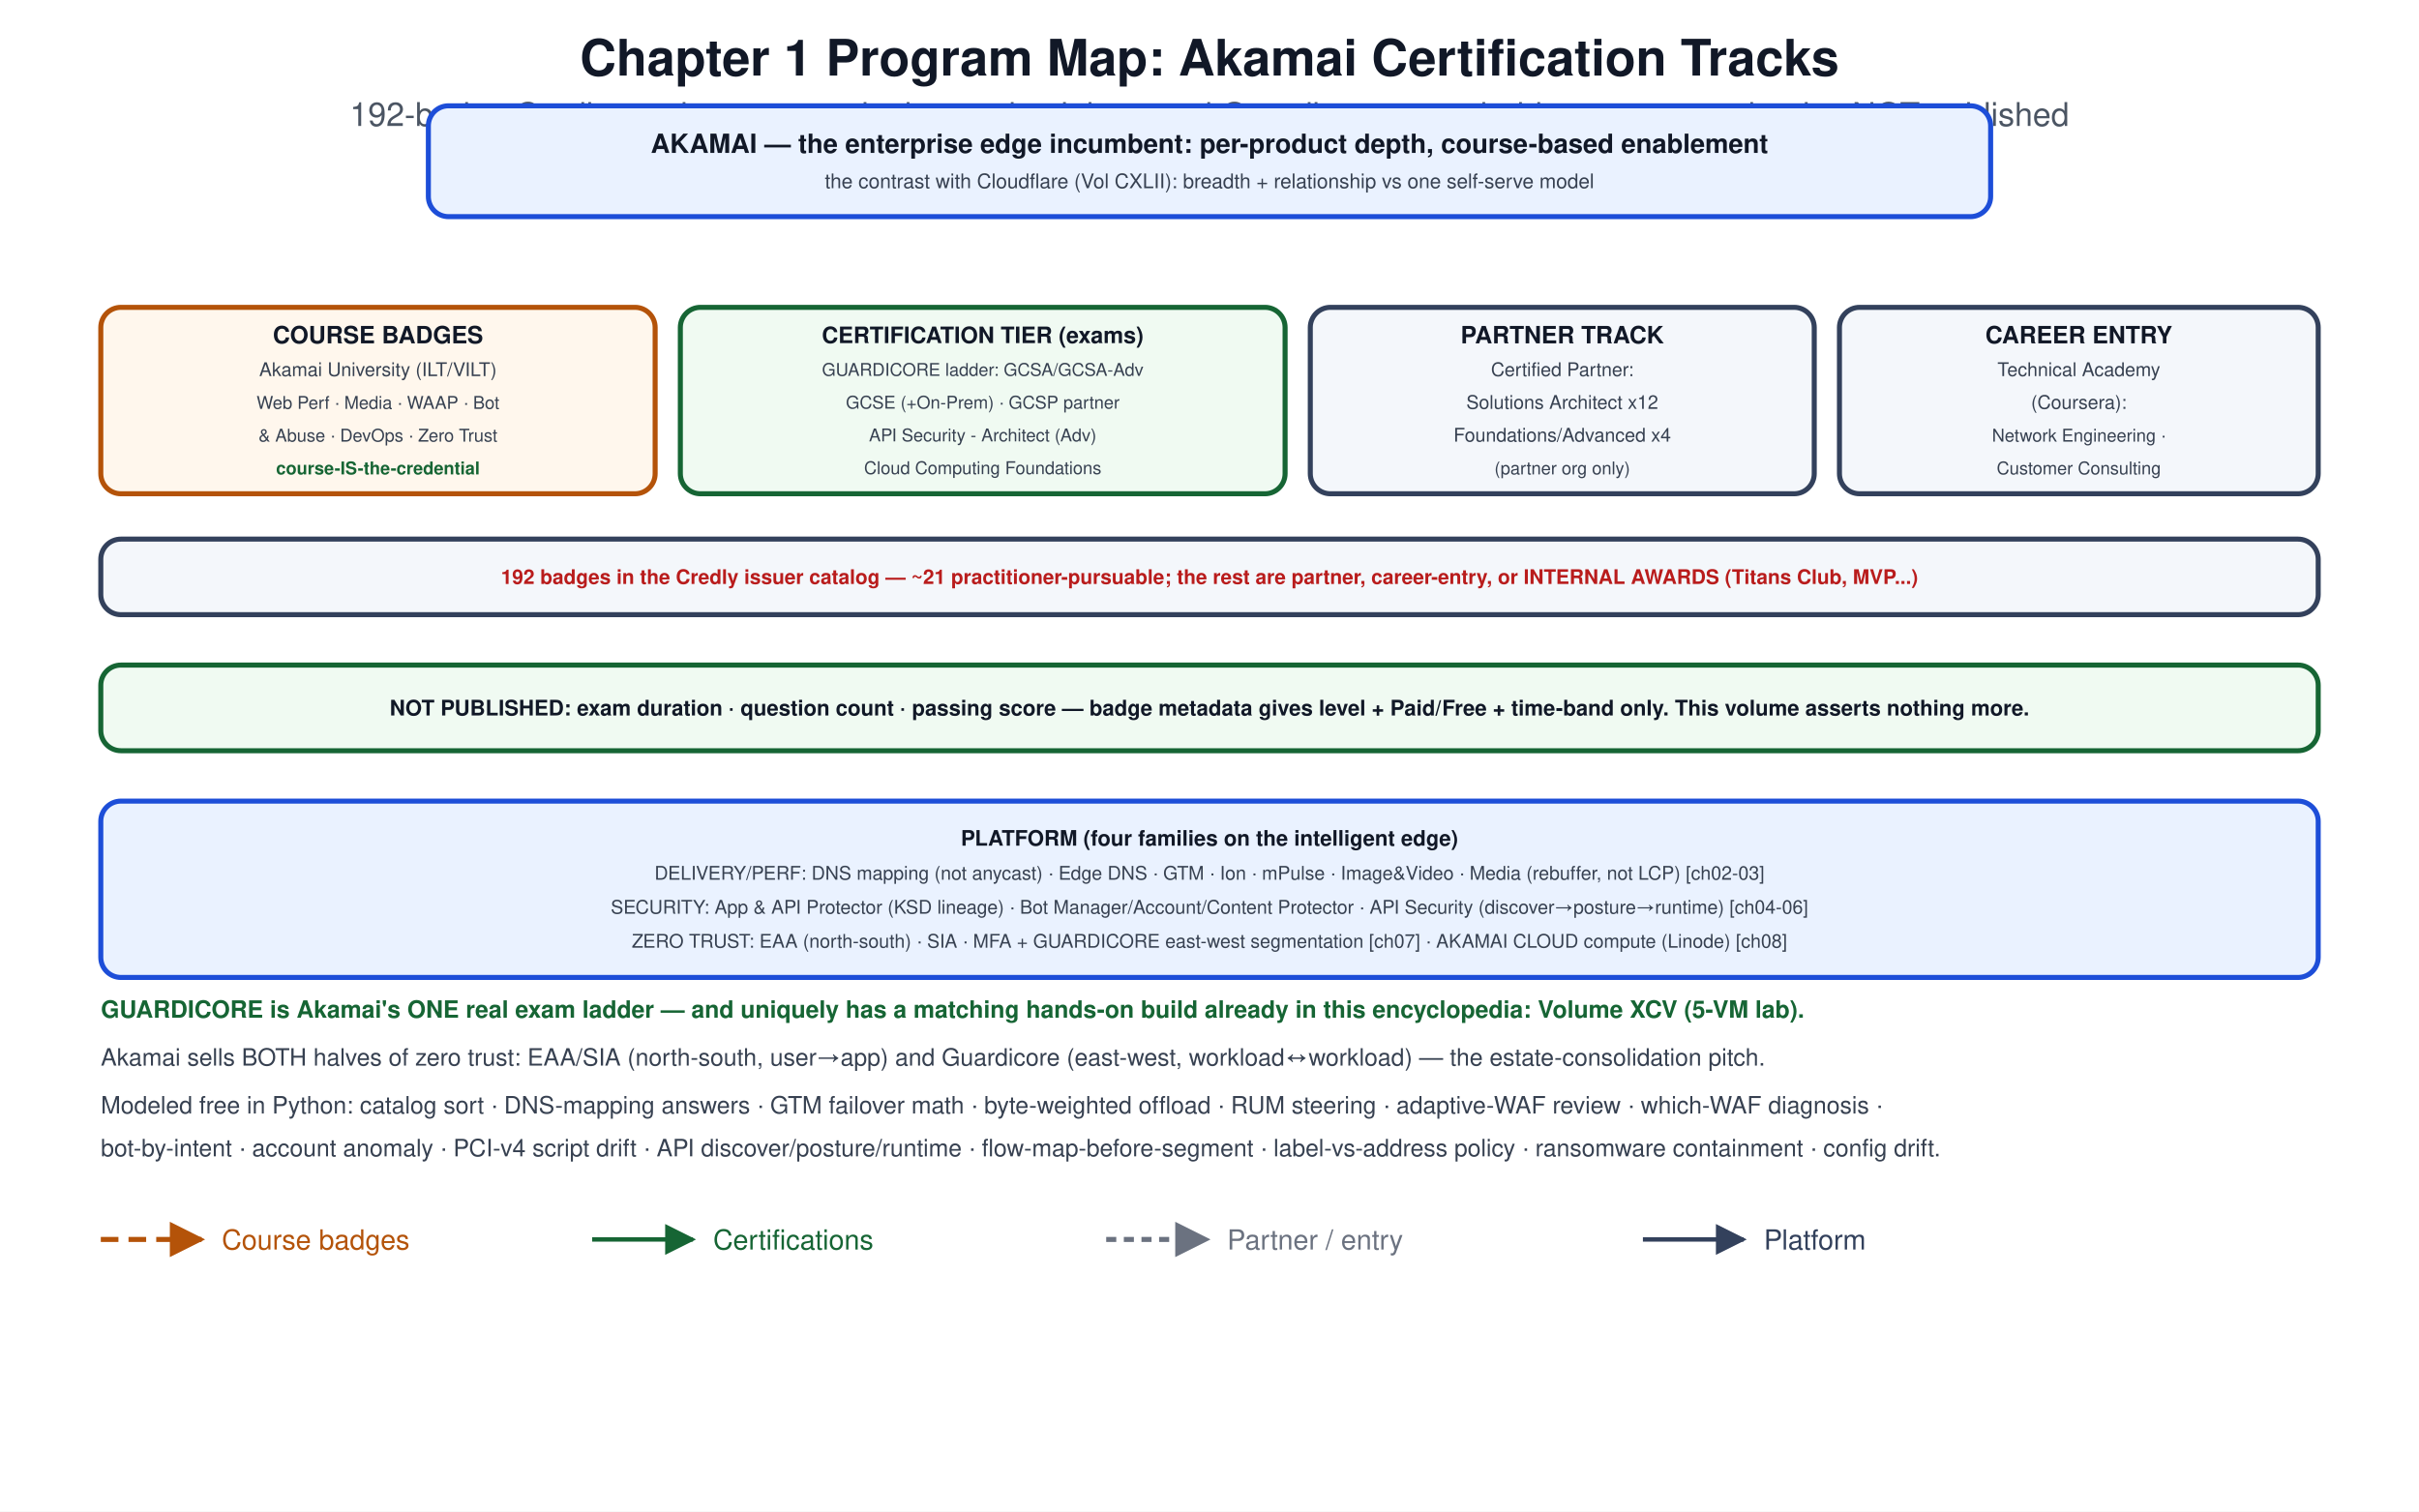
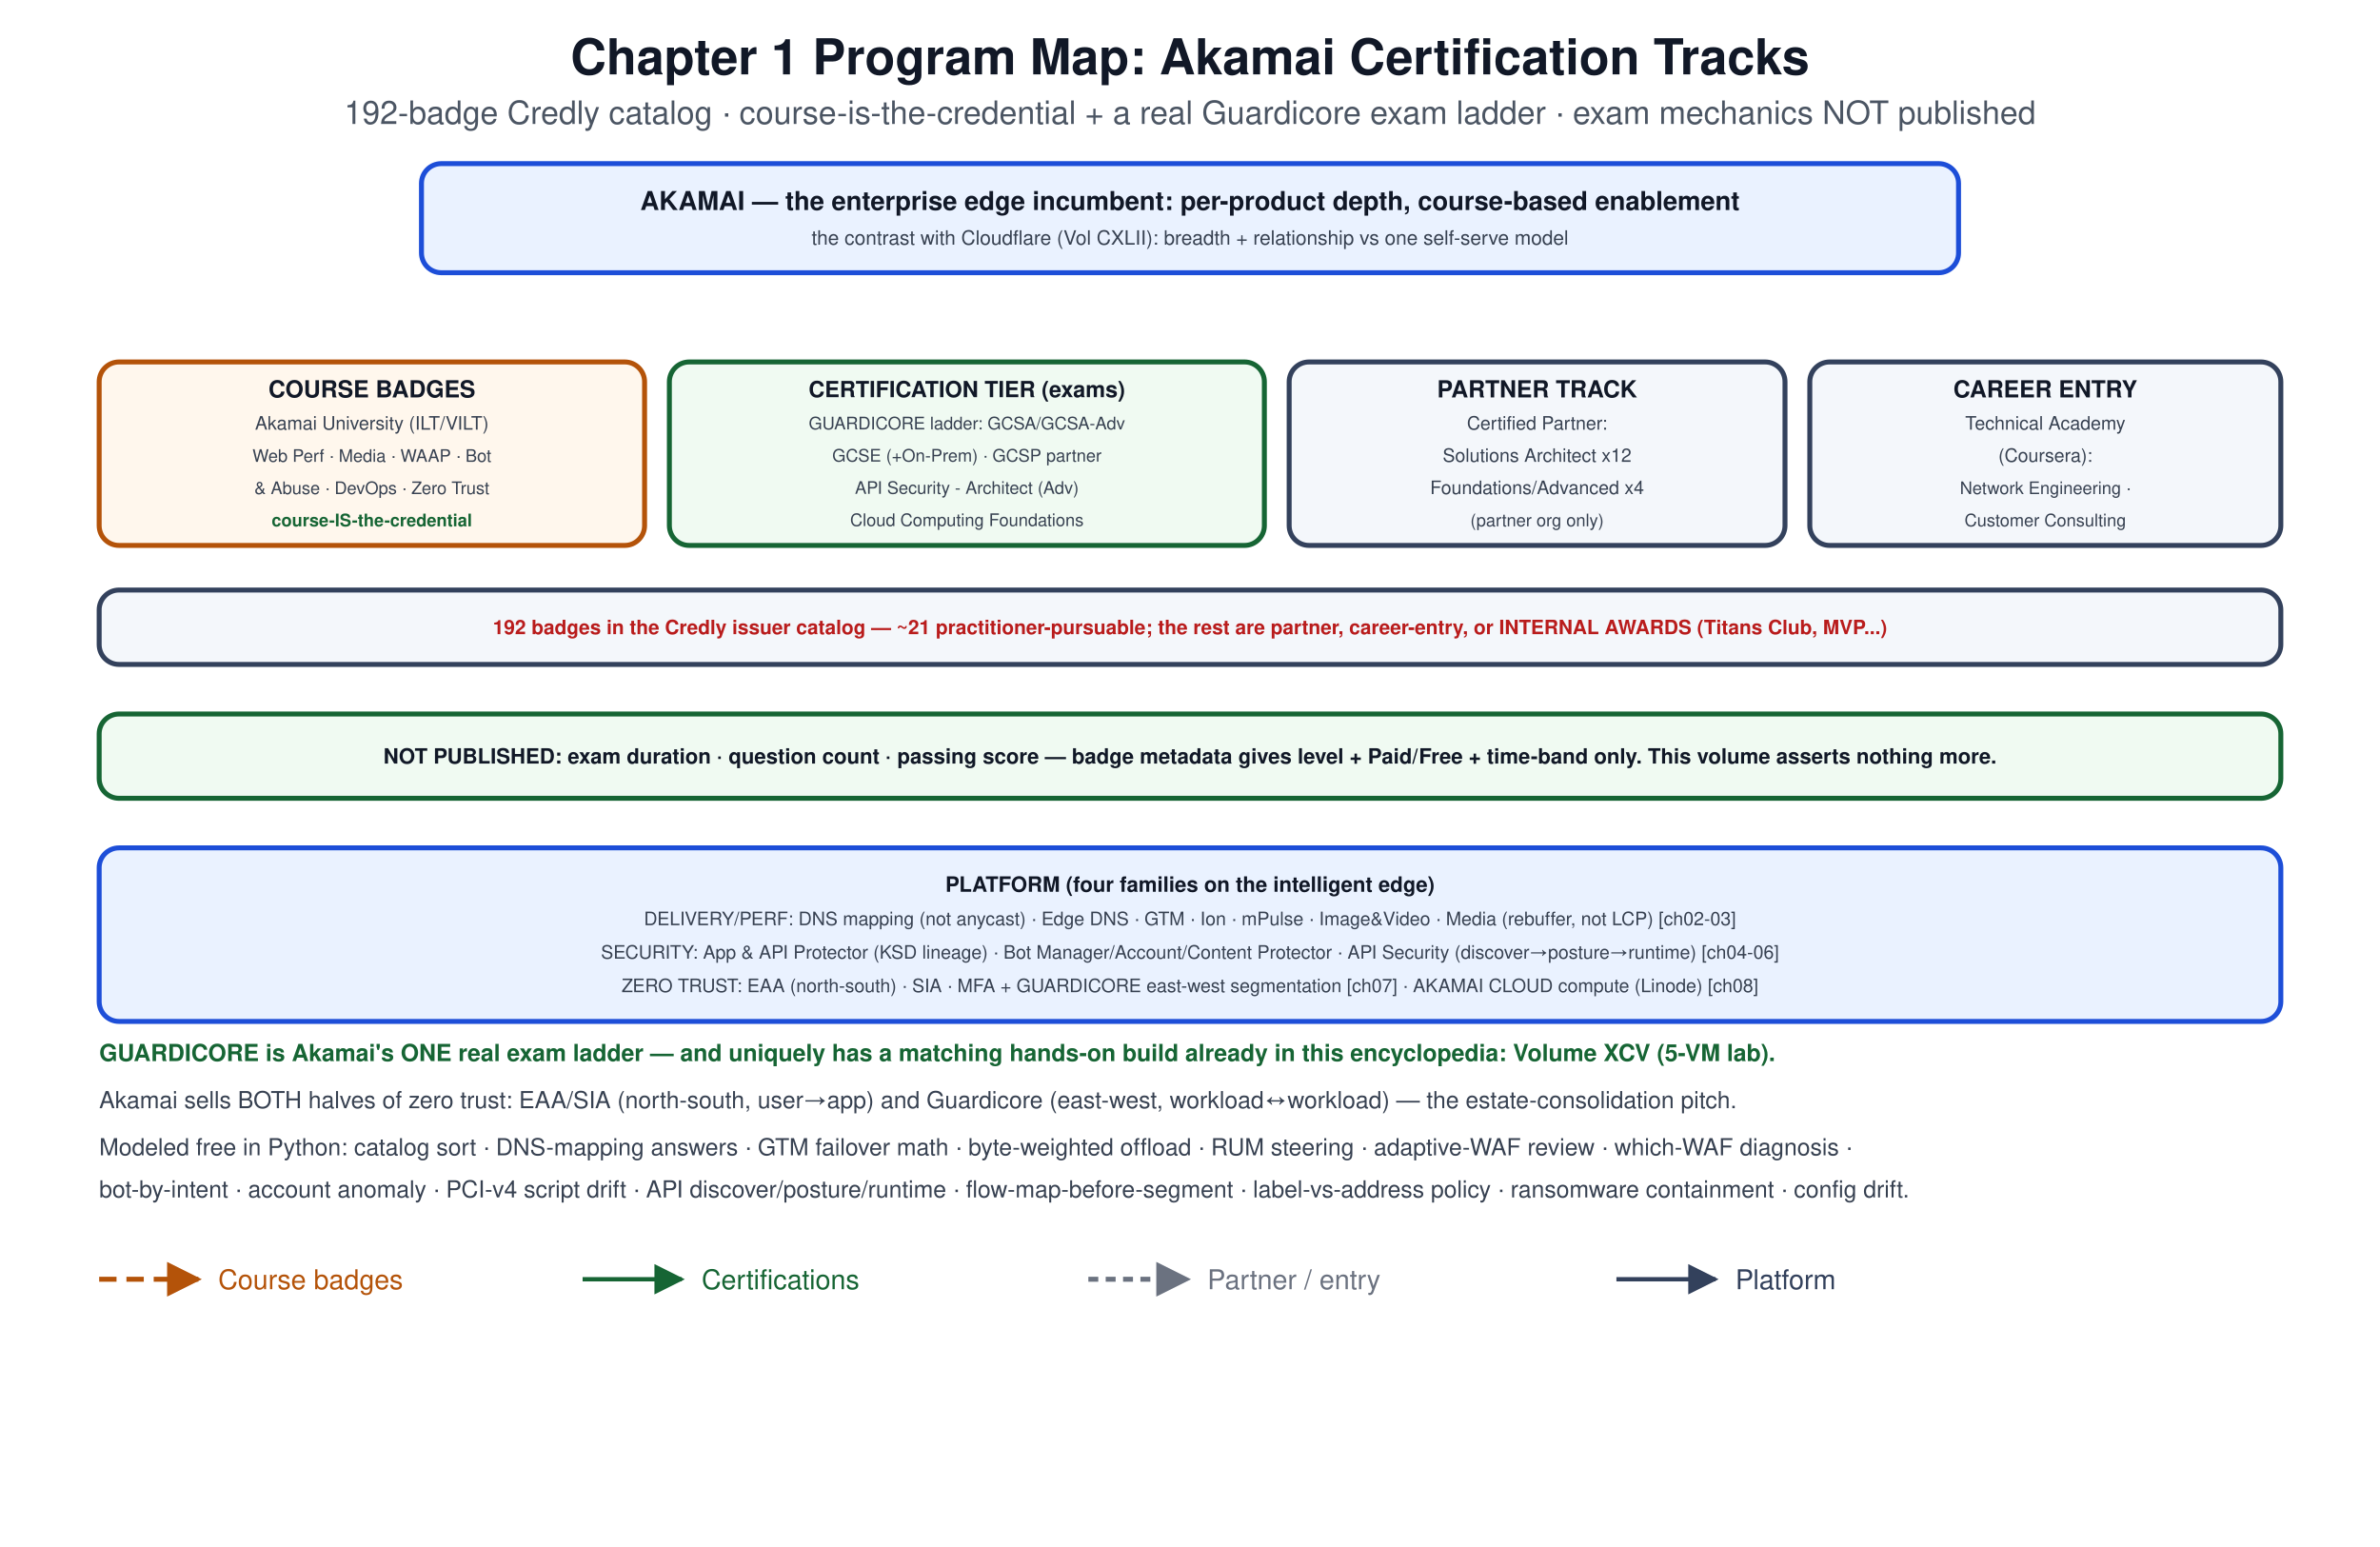
- <svg xmlns="http://www.w3.org/2000/svg" viewBox="0 0 960 600" font-family="Helvetica, Arial, sans-serif">
+ <svg xmlns="http://www.w3.org/2000/svg" viewBox="0 0 960 624" font-family="Helvetica, Arial, sans-serif">
  <defs>
    <marker id="arrow-alt" viewBox="0 0 10 10" refX="9" refY="5" markerWidth="7" markerHeight="7" orient="auto-start-reverse">
      <path d="M0,0 L10,5 L0,10 z" fill="#166534" />
    </marker>
    <marker id="arrow-data" viewBox="0 0 10 10" refX="9" refY="5" markerWidth="7" markerHeight="7" orient="auto-start-reverse">
      <path d="M0,0 L10,5 L0,10 z" fill="#b45309" />
    </marker>
    <marker id="arrow-mgmt" viewBox="0 0 10 10" refX="9" refY="5" markerWidth="7" markerHeight="7" orient="auto-start-reverse">
      <path d="M0,0 L10,5 L0,10 z" fill="#33415c" />
    </marker>
    <marker id="arrow-neutral" viewBox="0 0 10 10" refX="9" refY="5" markerWidth="7" markerHeight="7" orient="auto-start-reverse">
      <path d="M0,0 L10,5 L0,10 z" fill="#6b7280" />
    </marker>
  </defs>
-   <rect x="0" y="0" width="960" height="600" fill="#ffffff" />
+   <rect x="0" y="0" width="960" height="624" fill="#ffffff" />
  <text x="480.0" y="30" text-anchor="middle" font-size="20" font-weight="700" fill="#111827">Chapter 1 Program Map: Akamai Certification Tracks</text>
  <text x="480.0" y="50" text-anchor="middle" font-size="13" fill="#4b5563">192-badge Credly catalog · course-is-the-credential + a real Guardicore exam ladder · exam mechanics NOT published</text>
-   <rect x="170" y="42" width="620" height="44" rx="8" fill="#eaf2ff" stroke="#1d4ed8" stroke-width="2" />
-   <text x="480.0" y="60.7" text-anchor="middle" font-size="10.5" font-weight="700" fill="#111827">AKAMAI — the enterprise edge incumbent: per-product depth, course-based enablement</text>
-   <text x="480.0" y="74.7" text-anchor="middle" font-size="8" font-weight="400" fill="#374151">the contrast with Cloudflare (Vol CXLII): breadth + relationship vs one self-serve model</text>
-   <rect x="40" y="122" width="220" height="74" rx="8" fill="#fff7ed" stroke="#b45309" stroke-width="2" />
-   <text x="150.0" y="136.3" text-anchor="middle" font-size="9.5" font-weight="700" fill="#111827">COURSE BADGES</text>
-   <text x="150.0" y="149.3" text-anchor="middle" font-size="7.5" font-weight="400" fill="#374151">Akamai University (ILT/VILT)</text>
-   <text x="150.0" y="162.3" text-anchor="middle" font-size="7" font-weight="400" fill="#374151">Web Perf · Media · WAAP · Bot</text>
-   <text x="150.0" y="175.3" text-anchor="middle" font-size="7" font-weight="400" fill="#374151">&amp; Abuse · DevOps · Zero Trust</text>
-   <text x="150.0" y="188.3" text-anchor="middle" font-size="7" font-weight="700" fill="#166534">course-IS-the-credential</text>
-   <rect x="270" y="122" width="240" height="74" rx="8" fill="#f0faf2" stroke="#166534" stroke-width="2" />
-   <text x="390.0" y="136.2" text-anchor="middle" font-size="9" font-weight="700" fill="#111827">CERTIFICATION TIER (exams)</text>
-   <text x="390.0" y="149.2" text-anchor="middle" font-size="7" font-weight="400" fill="#374151">GUARDICORE ladder: GCSA/GCSA-Adv</text>
-   <text x="390.0" y="162.2" text-anchor="middle" font-size="7" font-weight="400" fill="#374151">GCSE (+On-Prem) · GCSP partner</text>
-   <text x="390.0" y="175.2" text-anchor="middle" font-size="7" font-weight="400" fill="#374151">API Security - Architect (Adv)</text>
-   <text x="390.0" y="188.2" text-anchor="middle" font-size="7" font-weight="400" fill="#374151">Cloud Computing Foundations</text>
-   <rect x="520" y="122" width="200" height="74" rx="8" fill="#f4f7fb" stroke="#33415c" stroke-width="2" />
-   <text x="620.0" y="136.3" text-anchor="middle" font-size="9.5" font-weight="700" fill="#111827">PARTNER TRACK</text>
-   <text x="620.0" y="149.3" text-anchor="middle" font-size="7.5" font-weight="400" fill="#374151">Certified Partner:</text>
-   <text x="620.0" y="162.3" text-anchor="middle" font-size="7.5" font-weight="400" fill="#374151">Solutions Architect x12</text>
-   <text x="620.0" y="175.3" text-anchor="middle" font-size="7.5" font-weight="400" fill="#374151">Foundations/Advanced x4</text>
-   <text x="620.0" y="188.3" text-anchor="middle" font-size="7" font-weight="400" fill="#374151">(partner org only)</text>
-   <rect x="730" y="122" width="190" height="74" rx="8" fill="#f4f7fb" stroke="#33415c" stroke-width="2" />
-   <text x="825.0" y="136.3" text-anchor="middle" font-size="9.5" font-weight="700" fill="#111827">CAREER ENTRY</text>
-   <text x="825.0" y="149.3" text-anchor="middle" font-size="7.5" font-weight="400" fill="#374151">Technical Academy</text>
-   <text x="825.0" y="162.3" text-anchor="middle" font-size="7.5" font-weight="400" fill="#374151">(Coursera):</text>
-   <text x="825.0" y="175.3" text-anchor="middle" font-size="7" font-weight="400" fill="#374151">Network Engineering ·</text>
-   <text x="825.0" y="188.3" text-anchor="middle" font-size="7" font-weight="400" fill="#374151">Customer Consulting</text>
-   <rect x="40" y="214" width="880" height="30" rx="8" fill="#f4f7fb" stroke="#33415c" stroke-width="2" />
-   <text x="480.0" y="231.8" text-anchor="middle" font-size="8" font-weight="700" fill="#b91c1c">192 badges in the Credly issuer catalog — ~21 practitioner-pursuable; the rest are partner, career-entry, or INTERNAL AWARDS (Titans Club, MVP...)</text>
-   <rect x="40" y="264" width="880" height="34" rx="8" fill="#f0faf2" stroke="#166534" stroke-width="2" />
-   <text x="480.0" y="284.0" text-anchor="middle" font-size="8.5" font-weight="700" fill="#111827">NOT PUBLISHED: exam duration · question count · passing score — badge metadata gives level + Paid/Free + time-band only. This volume asserts nothing more.</text>
-   <rect x="40" y="318" width="880" height="70" rx="8" fill="#eaf2ff" stroke="#1d4ed8" stroke-width="2" />
-   <text x="480.0" y="335.7" text-anchor="middle" font-size="8.5" font-weight="700" fill="#111827">PLATFORM (four families on the intelligent edge)</text>
-   <text x="480.0" y="349.2" text-anchor="middle" font-size="7.5" font-weight="400" fill="#374151">DELIVERY/PERF: DNS mapping (not anycast) · Edge DNS · GTM · Ion · mPulse · Image&amp;Video · Media (rebuffer, not LCP)  [ch02-03]</text>
-   <text x="480.0" y="362.7" text-anchor="middle" font-size="7.5" font-weight="400" fill="#374151">SECURITY: App &amp; API Protector (KSD lineage) · Bot Manager/Account/Content Protector · API Security (discover→posture→runtime)  [ch04-06]</text>
-   <text x="480.0" y="376.2" text-anchor="middle" font-size="7.5" font-weight="400" fill="#374151">ZERO TRUST: EAA (north-south) · SIA · MFA  +  GUARDICORE east-west segmentation [ch07]  ·  AKAMAI CLOUD compute (Linode) [ch08]</text>
-   <text x="40" y="404" font-size="9.5" font-weight="700" fill="#166534">GUARDICORE is Akamai's ONE real exam ladder — and uniquely has a matching hands-on build already in this encyclopedia: Volume XCV (5-VM lab).</text>
-   <text x="40" y="423" font-size="9.5" font-weight="400" fill="#374151">Akamai sells BOTH halves of zero trust: EAA/SIA (north-south, user→app) and Guardicore (east-west, workload↔workload) — the estate-consolidation pitch.</text>
-   <text x="40" y="442" font-size="9.5" font-weight="400" fill="#374151">Modeled free in Python: catalog sort · DNS-mapping answers · GTM failover math · byte-weighted offload · RUM steering · adaptive-WAF review · which-WAF diagnosis ·</text>
-   <text x="40" y="459" font-size="9.5" font-weight="400" fill="#374151">bot-by-intent · account anomaly · PCI-v4 script drift · API discover/posture/runtime · flow-map-before-segment · label-vs-address policy · ransomware containment · config drift.</text>
-   <line x1="40" y1="492" x2="80" y2="492" stroke="#b45309" stroke-width="2" stroke-dasharray="7 4" marker-end="url(#arrow-data)" />
-   <text x="88" y="496" font-size="11" fill="#b45309">Course badges</text>
-   <line x1="235" y1="492" x2="275" y2="492" stroke="#166534" stroke-width="1.75" marker-end="url(#arrow-alt)" />
-   <text x="283" y="496" font-size="11" fill="#166534">Certifications</text>
-   <line x1="439" y1="492" x2="479" y2="492" stroke="#6b7280" stroke-width="2" stroke-dasharray="4 3" marker-end="url(#arrow-neutral)" />
-   <text x="487" y="496" font-size="11" fill="#6b7280">Partner / entry</text>
-   <line x1="652" y1="492" x2="692" y2="492" stroke="#33415c" stroke-width="1.75" marker-end="url(#arrow-mgmt)" />
-   <text x="700" y="496" font-size="11" fill="#33415c">Platform</text>
+   <g transform="translate(0,24)">
+     <rect x="170" y="42" width="620" height="44" rx="8" fill="#eaf2ff" stroke="#1d4ed8" stroke-width="2" />
+     <text x="480.0" y="60.7" text-anchor="middle" font-size="10.5" font-weight="700" fill="#111827">AKAMAI — the enterprise edge incumbent: per-product depth, course-based enablement</text>
+     <text x="480.0" y="74.7" text-anchor="middle" font-size="8" font-weight="400" fill="#374151">the contrast with Cloudflare (Vol CXLII): breadth + relationship vs one self-serve model</text>
+     <rect x="40" y="122" width="220" height="74" rx="8" fill="#fff7ed" stroke="#b45309" stroke-width="2" />
+     <text x="150.0" y="136.3" text-anchor="middle" font-size="9.5" font-weight="700" fill="#111827">COURSE BADGES</text>
+     <text x="150.0" y="149.3" text-anchor="middle" font-size="7.5" font-weight="400" fill="#374151">Akamai University (ILT/VILT)</text>
+     <text x="150.0" y="162.3" text-anchor="middle" font-size="7" font-weight="400" fill="#374151">Web Perf · Media · WAAP · Bot</text>
+     <text x="150.0" y="175.3" text-anchor="middle" font-size="7" font-weight="400" fill="#374151">&amp; Abuse · DevOps · Zero Trust</text>
+     <text x="150.0" y="188.3" text-anchor="middle" font-size="7" font-weight="700" fill="#166534">course-IS-the-credential</text>
+     <rect x="270" y="122" width="240" height="74" rx="8" fill="#f0faf2" stroke="#166534" stroke-width="2" />
+     <text x="390.0" y="136.2" text-anchor="middle" font-size="9" font-weight="700" fill="#111827">CERTIFICATION TIER (exams)</text>
+     <text x="390.0" y="149.2" text-anchor="middle" font-size="7" font-weight="400" fill="#374151">GUARDICORE ladder: GCSA/GCSA-Adv</text>
+     <text x="390.0" y="162.2" text-anchor="middle" font-size="7" font-weight="400" fill="#374151">GCSE (+On-Prem) · GCSP partner</text>
+     <text x="390.0" y="175.2" text-anchor="middle" font-size="7" font-weight="400" fill="#374151">API Security - Architect (Adv)</text>
+     <text x="390.0" y="188.2" text-anchor="middle" font-size="7" font-weight="400" fill="#374151">Cloud Computing Foundations</text>
+     <rect x="520" y="122" width="200" height="74" rx="8" fill="#f4f7fb" stroke="#33415c" stroke-width="2" />
+     <text x="620.0" y="136.3" text-anchor="middle" font-size="9.5" font-weight="700" fill="#111827">PARTNER TRACK</text>
+     <text x="620.0" y="149.3" text-anchor="middle" font-size="7.5" font-weight="400" fill="#374151">Certified Partner:</text>
+     <text x="620.0" y="162.3" text-anchor="middle" font-size="7.5" font-weight="400" fill="#374151">Solutions Architect x12</text>
+     <text x="620.0" y="175.3" text-anchor="middle" font-size="7.5" font-weight="400" fill="#374151">Foundations/Advanced x4</text>
+     <text x="620.0" y="188.3" text-anchor="middle" font-size="7" font-weight="400" fill="#374151">(partner org only)</text>
+     <rect x="730" y="122" width="190" height="74" rx="8" fill="#f4f7fb" stroke="#33415c" stroke-width="2" />
+     <text x="825.0" y="136.3" text-anchor="middle" font-size="9.5" font-weight="700" fill="#111827">CAREER ENTRY</text>
+     <text x="825.0" y="149.3" text-anchor="middle" font-size="7.5" font-weight="400" fill="#374151">Technical Academy</text>
+     <text x="825.0" y="162.3" text-anchor="middle" font-size="7.5" font-weight="400" fill="#374151">(Coursera):</text>
+     <text x="825.0" y="175.3" text-anchor="middle" font-size="7" font-weight="400" fill="#374151">Network Engineering ·</text>
+     <text x="825.0" y="188.3" text-anchor="middle" font-size="7" font-weight="400" fill="#374151">Customer Consulting</text>
+     <rect x="40" y="214" width="880" height="30" rx="8" fill="#f4f7fb" stroke="#33415c" stroke-width="2" />
+     <text x="480.0" y="231.8" text-anchor="middle" font-size="8" font-weight="700" fill="#b91c1c">192 badges in the Credly issuer catalog — ~21 practitioner-pursuable; the rest are partner, career-entry, or INTERNAL AWARDS (Titans Club, MVP...)</text>
+     <rect x="40" y="264" width="880" height="34" rx="8" fill="#f0faf2" stroke="#166534" stroke-width="2" />
+     <text x="480.0" y="284.0" text-anchor="middle" font-size="8.5" font-weight="700" fill="#111827">NOT PUBLISHED: exam duration · question count · passing score — badge metadata gives level + Paid/Free + time-band only. This volume asserts nothing more.</text>
+     <rect x="40" y="318" width="880" height="70" rx="8" fill="#eaf2ff" stroke="#1d4ed8" stroke-width="2" />
+     <text x="480.0" y="335.7" text-anchor="middle" font-size="8.5" font-weight="700" fill="#111827">PLATFORM (four families on the intelligent edge)</text>
+     <text x="480.0" y="349.2" text-anchor="middle" font-size="7.5" font-weight="400" fill="#374151">DELIVERY/PERF: DNS mapping (not anycast) · Edge DNS · GTM · Ion · mPulse · Image&amp;Video · Media (rebuffer, not LCP)  [ch02-03]</text>
+     <text x="480.0" y="362.7" text-anchor="middle" font-size="7.5" font-weight="400" fill="#374151">SECURITY: App &amp; API Protector (KSD lineage) · Bot Manager/Account/Content Protector · API Security (discover→posture→runtime)  [ch04-06]</text>
+     <text x="480.0" y="376.2" text-anchor="middle" font-size="7.5" font-weight="400" fill="#374151">ZERO TRUST: EAA (north-south) · SIA · MFA  +  GUARDICORE east-west segmentation [ch07]  ·  AKAMAI CLOUD compute (Linode) [ch08]</text>
+     <text x="40" y="404" font-size="9.5" font-weight="700" fill="#166534">GUARDICORE is Akamai's ONE real exam ladder — and uniquely has a matching hands-on build already in this encyclopedia: Volume XCV (5-VM lab).</text>
+     <text x="40" y="423" font-size="9.5" font-weight="400" fill="#374151">Akamai sells BOTH halves of zero trust: EAA/SIA (north-south, user→app) and Guardicore (east-west, workload↔workload) — the estate-consolidation pitch.</text>
+     <text x="40" y="442" font-size="9.5" font-weight="400" fill="#374151">Modeled free in Python: catalog sort · DNS-mapping answers · GTM failover math · byte-weighted offload · RUM steering · adaptive-WAF review · which-WAF diagnosis ·</text>
+     <text x="40" y="459" font-size="9.5" font-weight="400" fill="#374151">bot-by-intent · account anomaly · PCI-v4 script drift · API discover/posture/runtime · flow-map-before-segment · label-vs-address policy · ransomware containment · config drift.</text>
+     <line x1="40" y1="492" x2="80" y2="492" stroke="#b45309" stroke-width="2" stroke-dasharray="7 4" marker-end="url(#arrow-data)" />
+     <text x="88" y="496" font-size="11" fill="#b45309">Course badges</text>
+     <line x1="235" y1="492" x2="275" y2="492" stroke="#166534" stroke-width="1.75" marker-end="url(#arrow-alt)" />
+     <text x="283" y="496" font-size="11" fill="#166534">Certifications</text>
+     <line x1="439" y1="492" x2="479" y2="492" stroke="#6b7280" stroke-width="2" stroke-dasharray="4 3" marker-end="url(#arrow-neutral)" />
+     <text x="487" y="496" font-size="11" fill="#6b7280">Partner / entry</text>
+     <line x1="652" y1="492" x2="692" y2="492" stroke="#33415c" stroke-width="1.75" marker-end="url(#arrow-mgmt)" />
+     <text x="700" y="496" font-size="11" fill="#33415c">Platform</text>
+   </g>
</svg>
